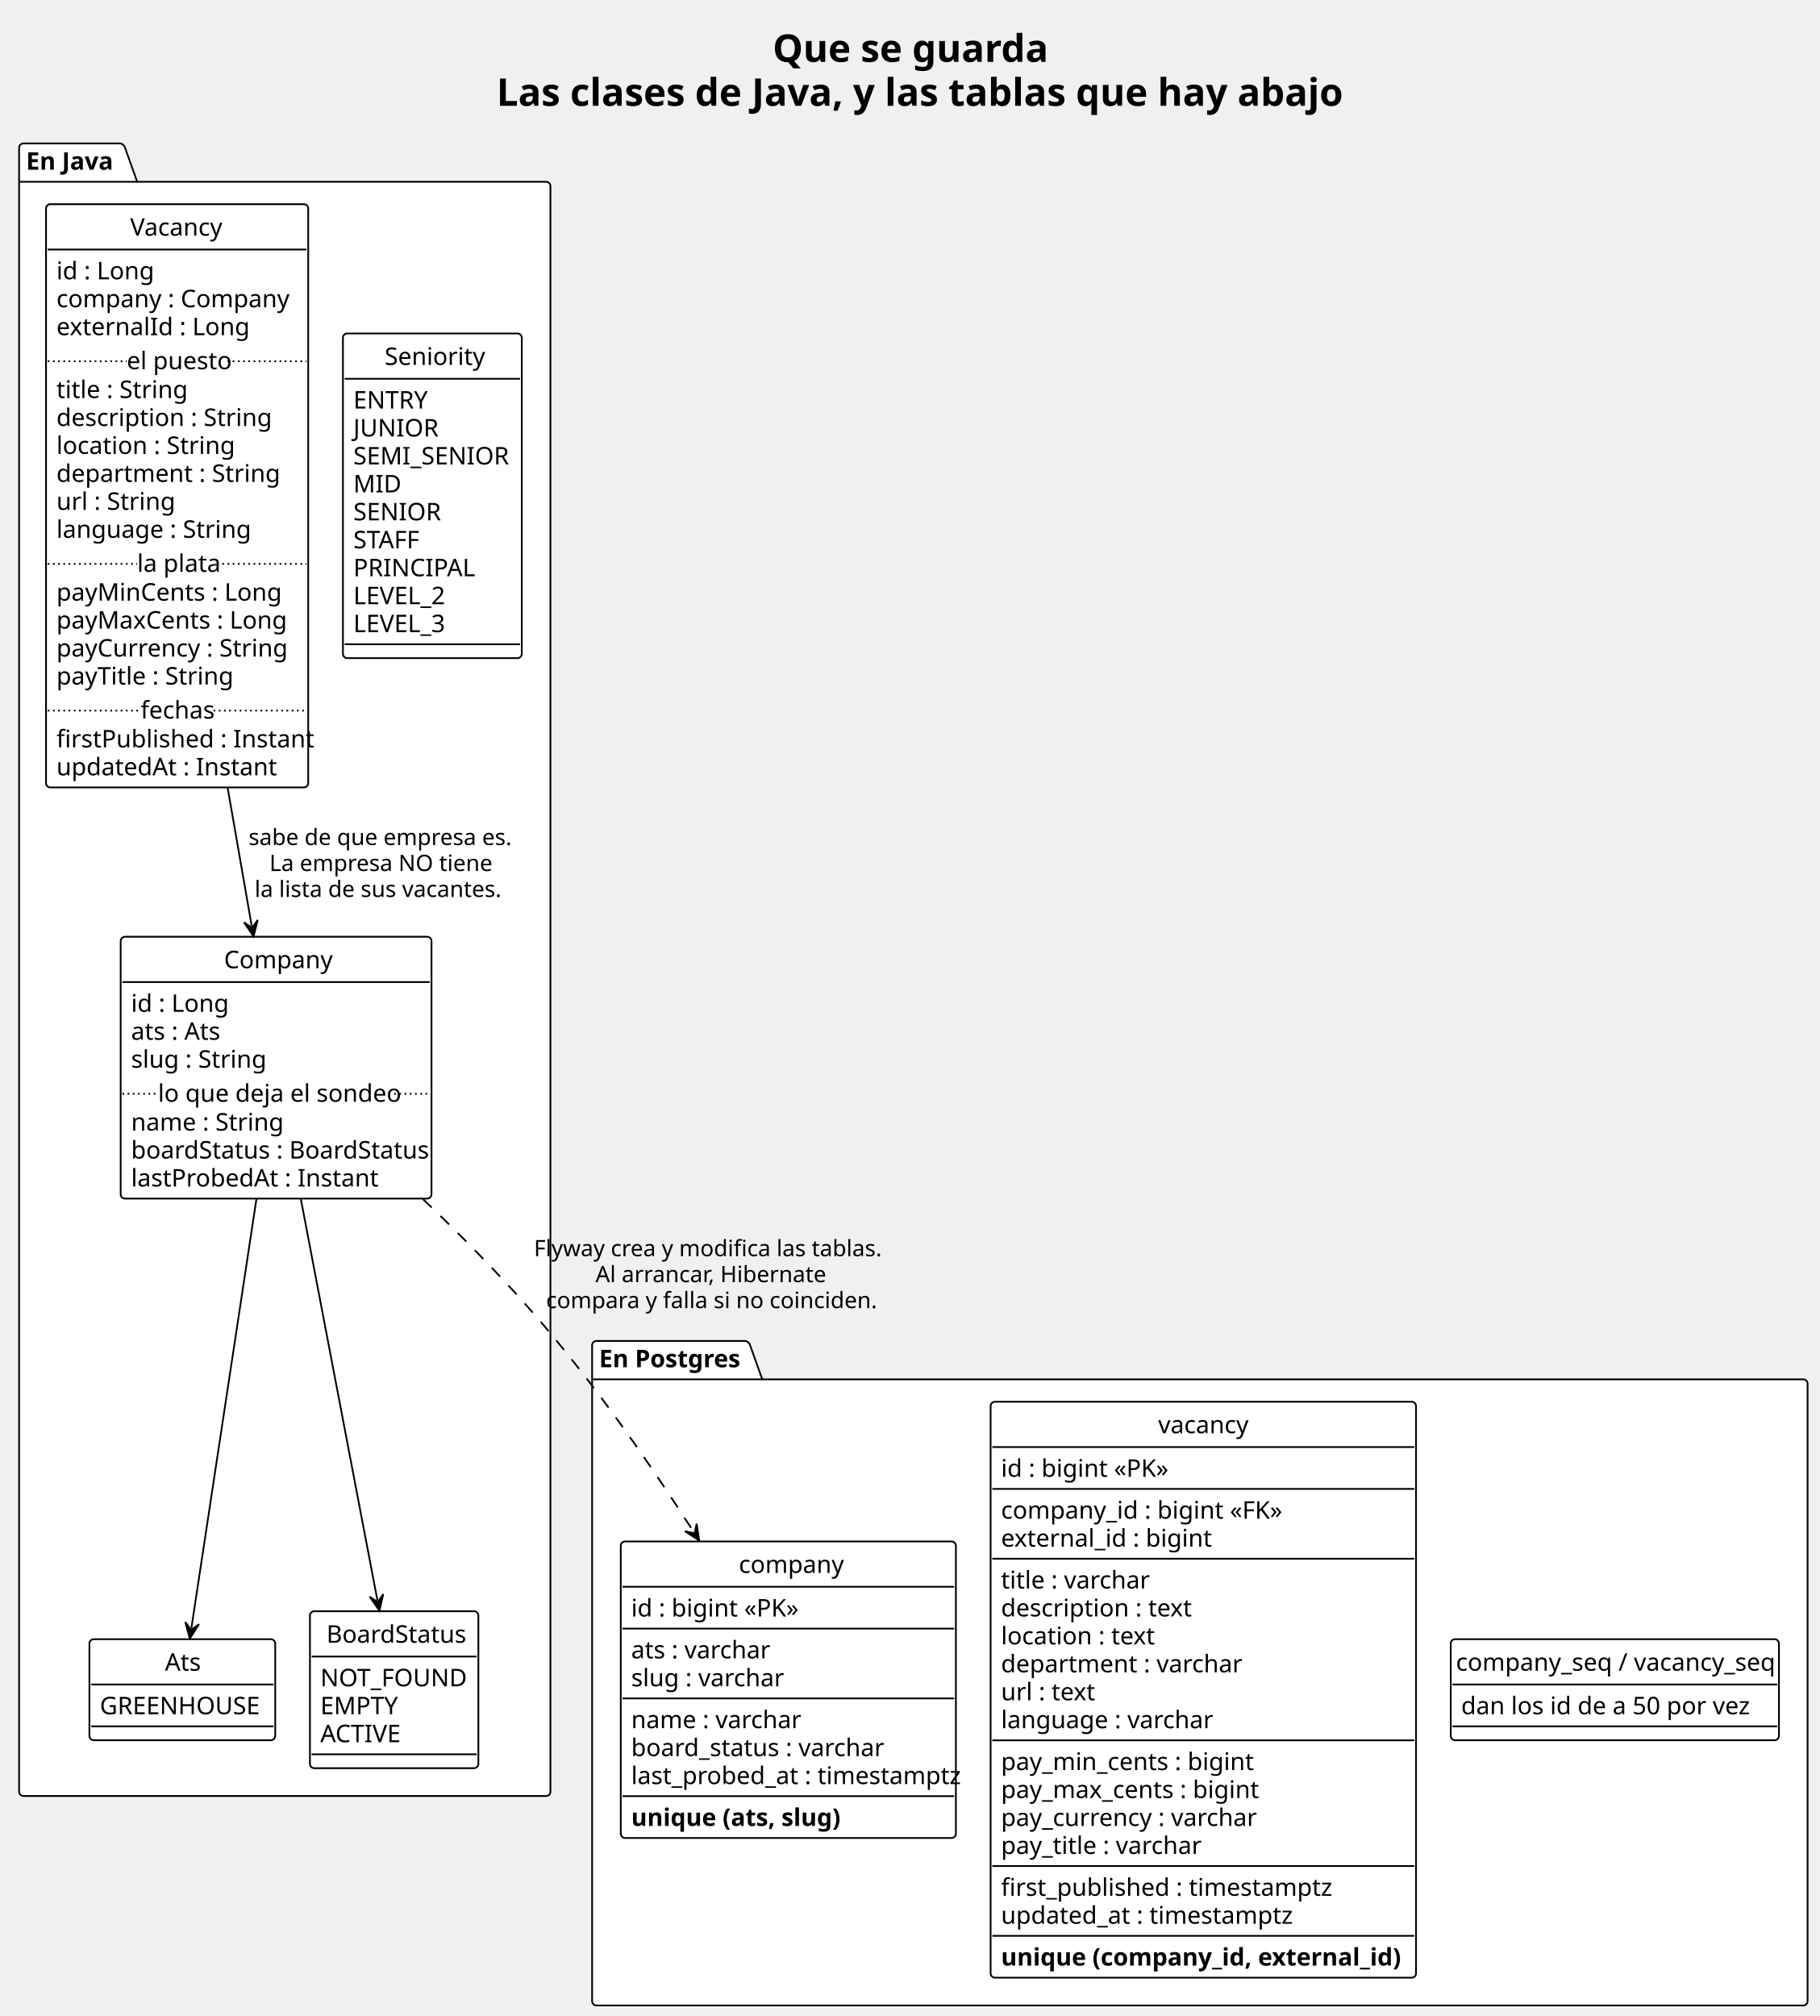
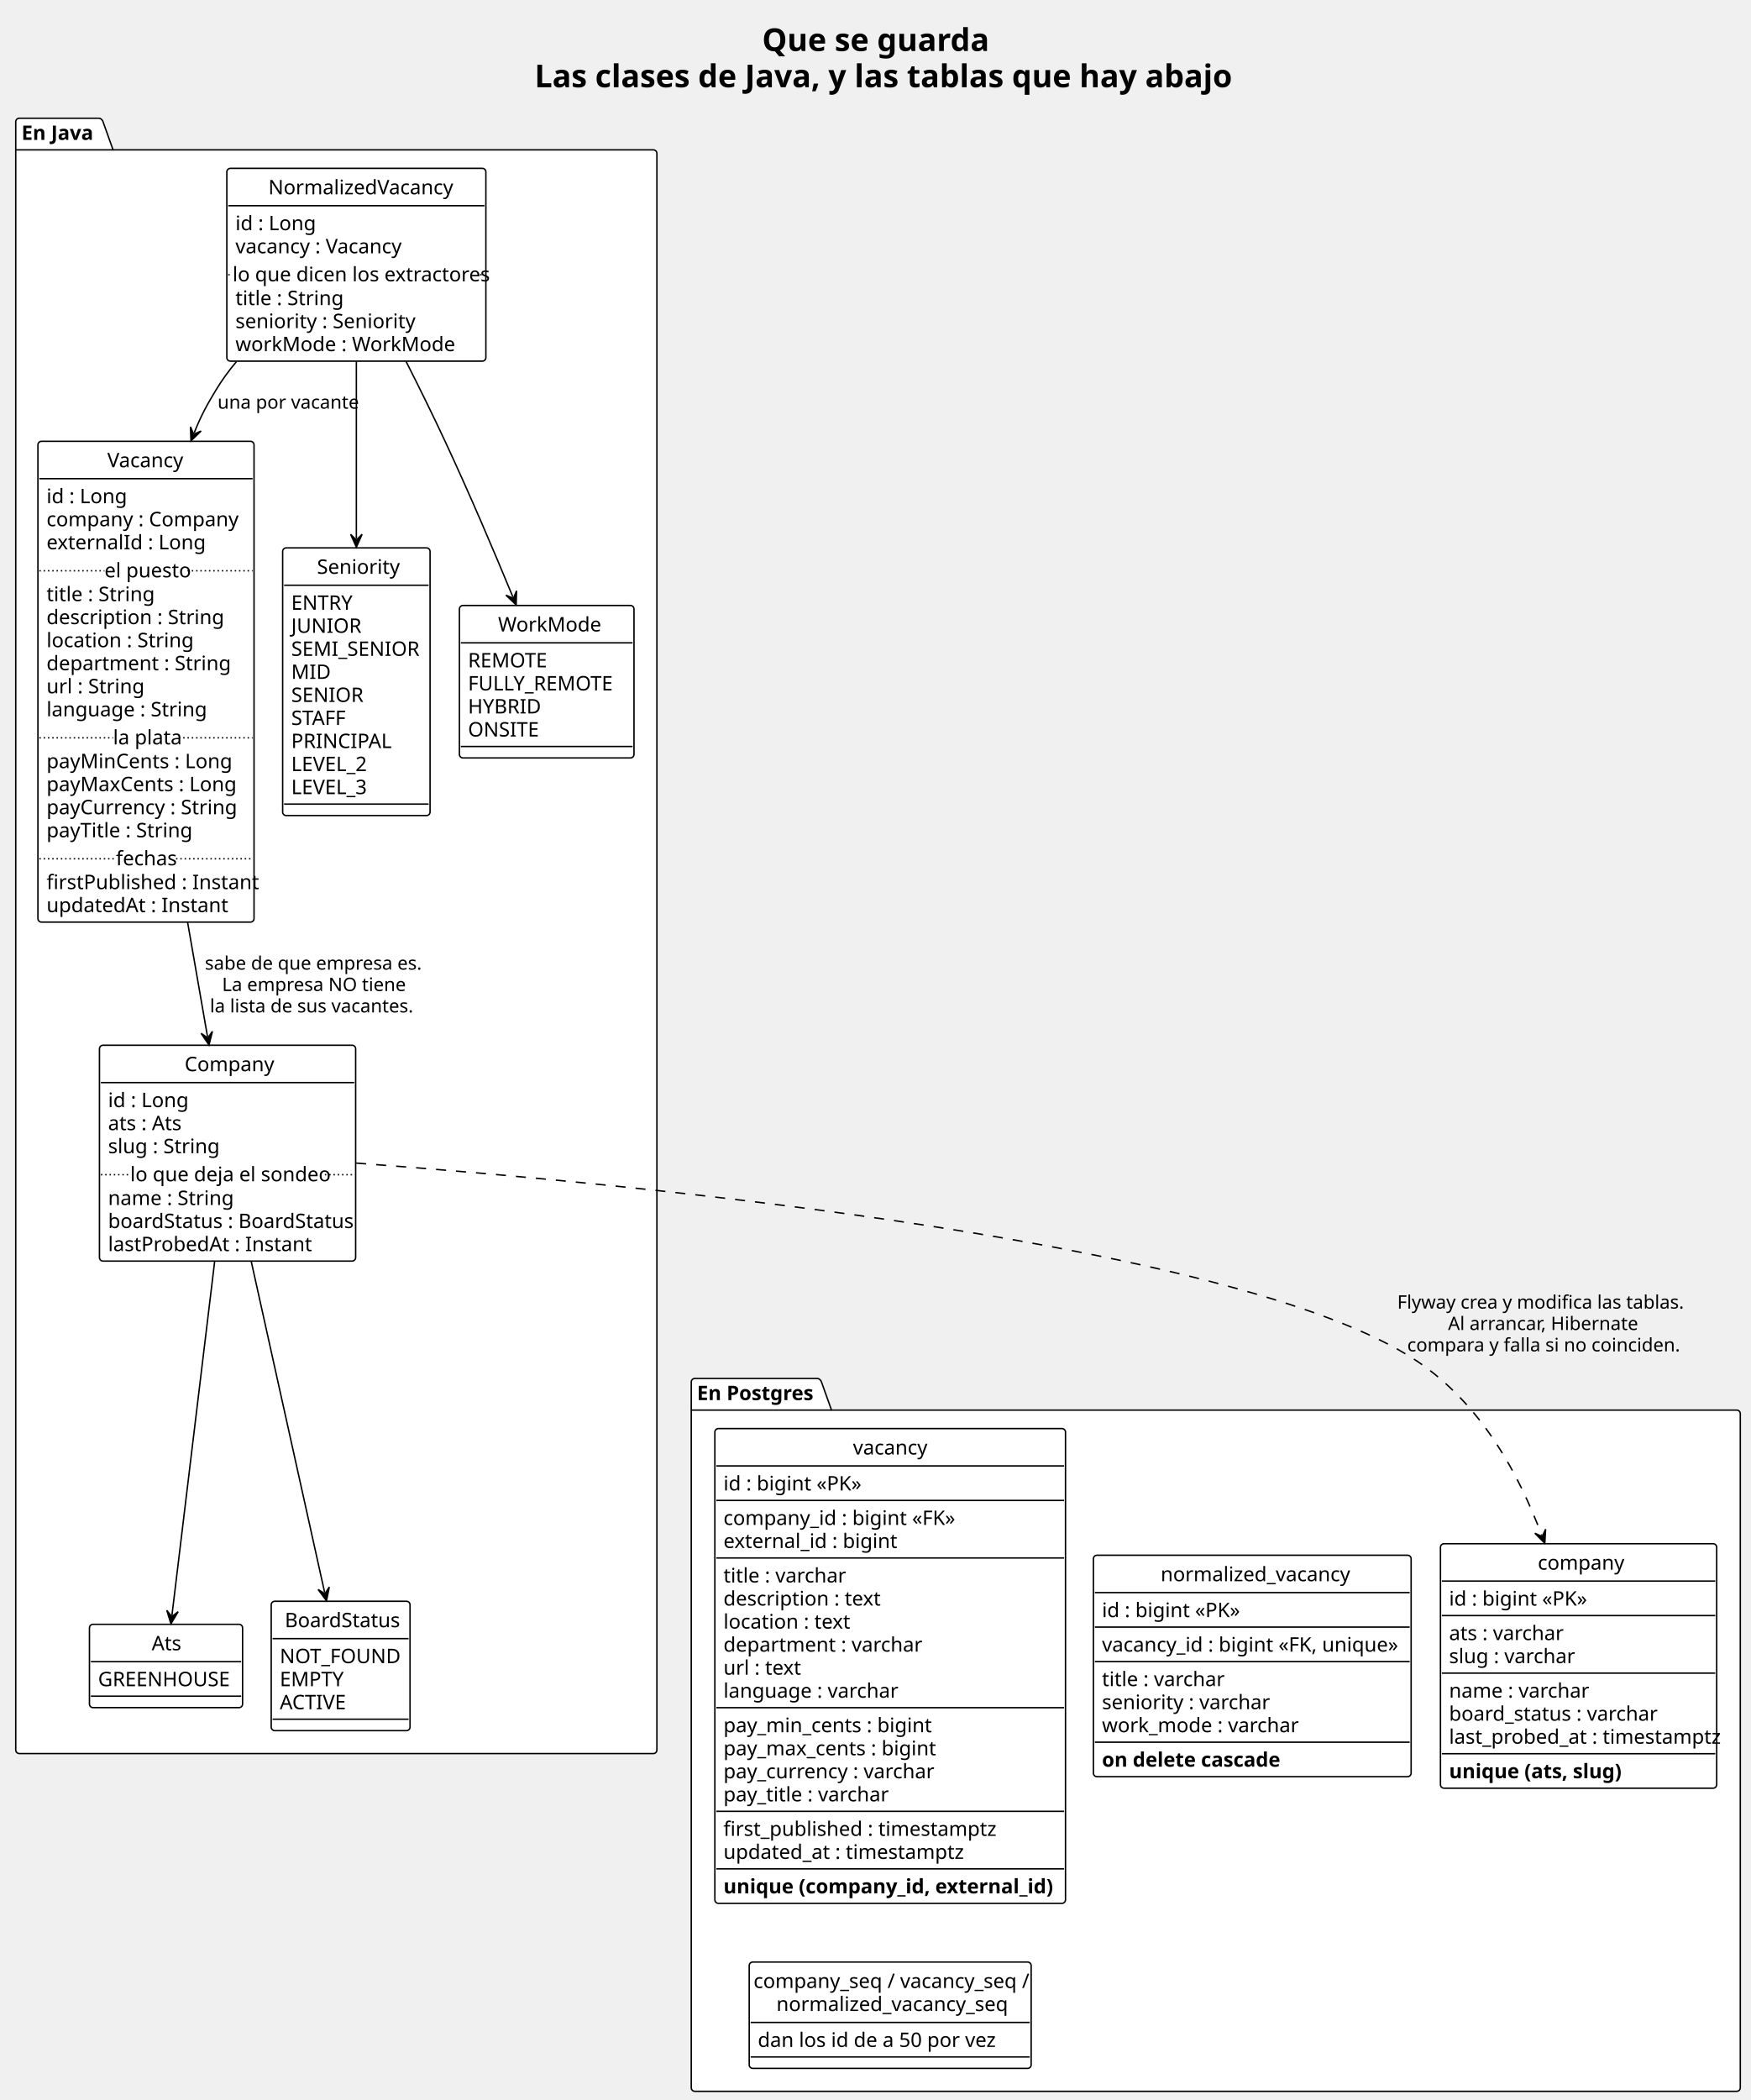
- <svg xmlns="http://www.w3.org/2000/svg" contentStyleType="text/css" height="1161px" preserveAspectRatio="none" style="width:1048px;height:1161px;background:#FFFFFF;" version="1.1" viewBox="0 0 1048 1161" width="1048px" zoomAndPan="magnify">
+ <svg xmlns="http://www.w3.org/2000/svg" contentStyleType="text/css" height="1467px" preserveAspectRatio="none" style="width:1223px;height:1467px;background:#FFFFFF;" version="1.1" viewBox="0 0 1223 1467" width="1223px" zoomAndPan="magnify">
  <defs />
  <g>
-     <text fill="#000000" font-family="Verdana" font-size="22" font-weight="bold" lengthAdjust="spacing" textLength="149" x="445" y="35.636">Que se guarda</text>
-     <text fill="#000000" font-family="Verdana" font-size="22" font-weight="bold" lengthAdjust="spacing" textLength="467" x="286" y="60.934">Las clases de Java, y las tablas que hay abajo</text>
+     <text fill="#000000" font-family="Verdana" font-size="22" font-weight="bold" lengthAdjust="spacing" textLength="149" x="532.5" y="35.636">Que se guarda</text>
+     <text fill="#000000" font-family="Verdana" font-size="22" font-weight="bold" lengthAdjust="spacing" textLength="467" x="373.5" y="60.934">Las clases de Java, y las tablas que hay abajo</text>
    <g id="cluster_En Java">
-       <path d="M13.5,82.596 L69.5,82.596 A3.75,3.75 0 0 1 72,85.096 L79,104.694 L314.5,104.694 A2.5,2.5 0 0 1 317,107.194 L317,1031.796 A2.5,2.5 0 0 1 314.5,1034.296 L13.5,1034.296 A2.5,2.5 0 0 1 11,1031.796 L11,85.096 A2.5,2.5 0 0 1 13.5,82.596 " fill="#FFFFFF" style="stroke:#000000;stroke-width:1.0;" />
+       <path d="M13.5,82.596 L69.5,82.596 A3.75,3.75 0 0 1 72,85.096 L79,104.694 L456.5,104.694 A2.5,2.5 0 0 1 459,107.194 L459,1222.486 A2.5,2.5 0 0 1 456.5,1224.986 L13.5,1224.986 A2.5,2.5 0 0 1 11,1222.486 L11,85.096 A2.5,2.5 0 0 1 13.5,82.596 " fill="#FFFFFF" style="stroke:#000000;stroke-width:1.0;" />
      <line style="stroke:#000000;stroke-width:1.0;" x1="11" x2="79" y1="104.694" y2="104.694" />
      <text fill="#000000" font-family="Verdana" font-size="14" font-weight="bold" lengthAdjust="spacing" textLength="55" x="15" y="97.728">En Java</text>
    </g>
    <g id="cluster_En Postgres">
-       <path d="M343.5,772.256 L429.5,772.256 A3.75,3.75 0 0 1 432,774.756 L439,794.354 L1038.5,794.354 A2.5,2.5 0 0 1 1041,796.854 L1041,1152.436 A2.5,2.5 0 0 1 1038.5,1154.936 L343.5,1154.936 A2.5,2.5 0 0 1 341,1152.436 L341,774.756 A2.5,2.5 0 0 1 343.5,772.256 " fill="#FFFFFF" style="stroke:#000000;stroke-width:1.0;" />
-       <line style="stroke:#000000;stroke-width:1.0;" x1="341" x2="439" y1="794.354" y2="794.354" />
-       <text fill="#000000" font-family="Verdana" font-size="14" font-weight="bold" lengthAdjust="spacing" textLength="85" x="345" y="787.388">En Postgres</text>
+       <path d="M485.5,962.956 L571.5,962.956 A3.75,3.75 0 0 1 574,965.456 L581,985.054 L1213.5,985.054 A2.5,2.5 0 0 1 1216,987.554 L1216,1458.426 A2.5,2.5 0 0 1 1213.5,1460.926 L485.5,1460.926 A2.5,2.5 0 0 1 483,1458.426 L483,965.456 A2.5,2.5 0 0 1 485.5,962.956 " fill="#FFFFFF" style="stroke:#000000;stroke-width:1.0;" />
+       <line style="stroke:#000000;stroke-width:1.0;" x1="483" x2="581" y1="985.054" y2="985.054" />
+       <text fill="#000000" font-family="Verdana" font-size="14" font-weight="bold" lengthAdjust="spacing" textLength="85" x="487" y="978.087">En Postgres</text>
    </g>
    <g id="elem_Company">
-       <rect codeLine="11" fill="#FFFFFF" height="150.789" id="Company" rx="2.5" ry="2.5" style="stroke:#000000;stroke-width:1.0;" width="179" x="69.5" y="539.466" />
-       <text fill="#000000" font-family="Verdana" font-size="14" lengthAdjust="spacing" textLength="60" x="129" y="557.597">Company</text>
-       <line style="stroke:#000000;stroke-width:1.0;" x1="70.5" x2="247.5" y1="565.564" y2="565.564" />
-       <text fill="#000000" font-family="Verdana" font-size="14" lengthAdjust="spacing" textLength="55" x="75.5" y="582.696">id : Long</text>
-       <text fill="#000000" font-family="Verdana" font-size="14" lengthAdjust="spacing" textLength="51" x="75.5" y="598.795">ats : Ats</text>
-       <text fill="#000000" font-family="Verdana" font-size="14" lengthAdjust="spacing" textLength="75" x="75.5" y="614.893">slug : String</text>
-       <text fill="#000000" font-family="Verdana" font-size="14" lengthAdjust="spacing" textLength="84" x="75.5" y="651.091">name : String</text>
-       <text fill="#000000" font-family="Verdana" font-size="14" lengthAdjust="spacing" textLength="167" x="75.5" y="667.189">boardStatus : BoardStatus</text>
-       <text fill="#000000" font-family="Verdana" font-size="14" lengthAdjust="spacing" textLength="135" x="75.5" y="683.288">lastProbedAt : Instant</text>
-       <line style="stroke:#000000;stroke-width:1.0;stroke-dasharray:1.0,2.0;" x1="70.5" x2="91" y1="629.91" y2="629.91" />
-       <text fill="#000000" font-family="Verdana" font-size="14" lengthAdjust="spacing" textLength="136" x="91" y="634.492">lo que deja el sondeo</text>
-       <line style="stroke:#000000;stroke-width:1.0;stroke-dasharray:1.0,2.0;" x1="227" x2="247.5" y1="629.91" y2="629.91" />
+       <rect codeLine="11" fill="#FFFFFF" height="150.789" id="Company" rx="2.5" ry="2.5" style="stroke:#000000;stroke-width:1.0;" width="179" x="69.5" y="730.166" />
+       <text fill="#000000" font-family="Verdana" font-size="14" lengthAdjust="spacing" textLength="60" x="129" y="748.298">Company</text>
+       <line style="stroke:#000000;stroke-width:1.0;" x1="70.5" x2="247.5" y1="756.264" y2="756.264" />
+       <text fill="#000000" font-family="Verdana" font-size="14" lengthAdjust="spacing" textLength="55" x="75.5" y="773.396">id : Long</text>
+       <text fill="#000000" font-family="Verdana" font-size="14" lengthAdjust="spacing" textLength="51" x="75.5" y="789.495">ats : Ats</text>
+       <text fill="#000000" font-family="Verdana" font-size="14" lengthAdjust="spacing" textLength="75" x="75.5" y="805.593">slug : String</text>
+       <text fill="#000000" font-family="Verdana" font-size="14" lengthAdjust="spacing" textLength="84" x="75.5" y="841.791">name : String</text>
+       <text fill="#000000" font-family="Verdana" font-size="14" lengthAdjust="spacing" textLength="167" x="75.5" y="857.889">boardStatus : BoardStatus</text>
+       <text fill="#000000" font-family="Verdana" font-size="14" lengthAdjust="spacing" textLength="135" x="75.5" y="873.988">lastProbedAt : Instant</text>
+       <line style="stroke:#000000;stroke-width:1.0;stroke-dasharray:1.0,2.0;" x1="70.5" x2="91" y1="820.61" y2="820.61" />
+       <text fill="#000000" font-family="Verdana" font-size="14" lengthAdjust="spacing" textLength="136" x="91" y="825.192">lo que deja el sondeo</text>
+       <line style="stroke:#000000;stroke-width:1.0;stroke-dasharray:1.0,2.0;" x1="227" x2="247.5" y1="820.61" y2="820.61" />
    </g>
    <g id="elem_Vacancy">
-       <rect codeLine="21" fill="#FFFFFF" height="335.874" id="Vacancy" rx="2.5" ry="2.5" style="stroke:#000000;stroke-width:1.0;" width="151" x="26.5" y="117.596" />
-       <text fill="#000000" font-family="Verdana" font-size="14" lengthAdjust="spacing" textLength="54" x="75" y="135.727">Vacancy</text>
-       <line style="stroke:#000000;stroke-width:1.0;" x1="27.5" x2="176.5" y1="143.694" y2="143.694" />
-       <text fill="#000000" font-family="Verdana" font-size="14" lengthAdjust="spacing" textLength="55" x="32.5" y="160.826">id : Long</text>
-       <text fill="#000000" font-family="Verdana" font-size="14" lengthAdjust="spacing" textLength="129" x="32.5" y="176.925">company : Company</text>
-       <text fill="#000000" font-family="Verdana" font-size="14" lengthAdjust="spacing" textLength="105" x="32.5" y="193.023">externalId : Long</text>
-       <text fill="#000000" font-family="Verdana" font-size="14" lengthAdjust="spacing" textLength="71" x="32.5" y="229.221">title : String</text>
-       <text fill="#000000" font-family="Verdana" font-size="14" lengthAdjust="spacing" textLength="118" x="32.5" y="245.319">description : String</text>
-       <text fill="#000000" font-family="Verdana" font-size="14" lengthAdjust="spacing" textLength="98" x="32.5" y="261.418">location : String</text>
-       <text fill="#000000" font-family="Verdana" font-size="14" lengthAdjust="spacing" textLength="121" x="32.5" y="277.517">department : String</text>
-       <text fill="#000000" font-family="Verdana" font-size="14" lengthAdjust="spacing" textLength="65" x="32.5" y="293.615">url : String</text>
-       <text fill="#000000" font-family="Verdana" font-size="14" lengthAdjust="spacing" textLength="108" x="32.5" y="309.714">language : String</text>
-       <line style="stroke:#000000;stroke-width:1.0;stroke-dasharray:1.0,2.0;" x1="27.5" x2="73" y1="208.04" y2="208.04" />
-       <text fill="#000000" font-family="Verdana" font-size="14" lengthAdjust="spacing" textLength="58" x="73" y="212.622">el puesto</text>
-       <line style="stroke:#000000;stroke-width:1.0;stroke-dasharray:1.0,2.0;" x1="131" x2="176.5" y1="208.04" y2="208.04" />
-       <text fill="#000000" font-family="Verdana" font-size="14" lengthAdjust="spacing" textLength="126" x="32.5" y="345.911">payMinCents : Long</text>
-       <text fill="#000000" font-family="Verdana" font-size="14" lengthAdjust="spacing" textLength="129" x="32.5" y="362.01">payMaxCents : Long</text>
-       <text fill="#000000" font-family="Verdana" font-size="14" lengthAdjust="spacing" textLength="130" x="32.5" y="378.108">payCurrency : String</text>
-       <text fill="#000000" font-family="Verdana" font-size="14" lengthAdjust="spacing" textLength="99" x="32.5" y="394.207">payTitle : String</text>
-       <line style="stroke:#000000;stroke-width:1.0;stroke-dasharray:1.0,2.0;" x1="27.5" x2="79" y1="324.73" y2="324.73" />
-       <text fill="#000000" font-family="Verdana" font-size="14" lengthAdjust="spacing" textLength="46" x="79" y="329.312">la plata</text>
-       <line style="stroke:#000000;stroke-width:1.0;stroke-dasharray:1.0,2.0;" x1="125" x2="176.5" y1="324.73" y2="324.73" />
-       <text fill="#000000" font-family="Verdana" font-size="14" lengthAdjust="spacing" textLength="139" x="32.5" y="430.404">firstPublished : Instant</text>
-       <text fill="#000000" font-family="Verdana" font-size="14" lengthAdjust="spacing" textLength="119" x="32.5" y="446.503">updatedAt : Instant</text>
-       <line style="stroke:#000000;stroke-width:1.0;stroke-dasharray:1.0,2.0;" x1="27.5" x2="81" y1="409.223" y2="409.223" />
-       <text fill="#000000" font-family="Verdana" font-size="14" lengthAdjust="spacing" textLength="42" x="81" y="413.806">fechas</text>
-       <line style="stroke:#000000;stroke-width:1.0;stroke-dasharray:1.0,2.0;" x1="123" x2="176.5" y1="409.223" y2="409.223" />
+       <rect codeLine="21" fill="#FFFFFF" height="335.874" id="Vacancy" rx="2.5" ry="2.5" style="stroke:#000000;stroke-width:1.0;" width="151" x="26.5" y="308.286" />
+       <text fill="#000000" font-family="Verdana" font-size="14" lengthAdjust="spacing" textLength="54" x="75" y="326.418">Vacancy</text>
+       <line style="stroke:#000000;stroke-width:1.0;" x1="27.5" x2="176.5" y1="334.384" y2="334.384" />
+       <text fill="#000000" font-family="Verdana" font-size="14" lengthAdjust="spacing" textLength="55" x="32.5" y="351.516">id : Long</text>
+       <text fill="#000000" font-family="Verdana" font-size="14" lengthAdjust="spacing" textLength="129" x="32.5" y="367.615">company : Company</text>
+       <text fill="#000000" font-family="Verdana" font-size="14" lengthAdjust="spacing" textLength="105" x="32.5" y="383.713">externalId : Long</text>
+       <text fill="#000000" font-family="Verdana" font-size="14" lengthAdjust="spacing" textLength="71" x="32.5" y="419.911">title : String</text>
+       <text fill="#000000" font-family="Verdana" font-size="14" lengthAdjust="spacing" textLength="118" x="32.5" y="436.009">description : String</text>
+       <text fill="#000000" font-family="Verdana" font-size="14" lengthAdjust="spacing" textLength="98" x="32.5" y="452.108">location : String</text>
+       <text fill="#000000" font-family="Verdana" font-size="14" lengthAdjust="spacing" textLength="121" x="32.5" y="468.207">department : String</text>
+       <text fill="#000000" font-family="Verdana" font-size="14" lengthAdjust="spacing" textLength="65" x="32.5" y="484.305">url : String</text>
+       <text fill="#000000" font-family="Verdana" font-size="14" lengthAdjust="spacing" textLength="108" x="32.5" y="500.404">language : String</text>
+       <line style="stroke:#000000;stroke-width:1.0;stroke-dasharray:1.0,2.0;" x1="27.5" x2="73" y1="398.73" y2="398.73" />
+       <text fill="#000000" font-family="Verdana" font-size="14" lengthAdjust="spacing" textLength="58" x="73" y="403.312">el puesto</text>
+       <line style="stroke:#000000;stroke-width:1.0;stroke-dasharray:1.0,2.0;" x1="131" x2="176.5" y1="398.73" y2="398.73" />
+       <text fill="#000000" font-family="Verdana" font-size="14" lengthAdjust="spacing" textLength="126" x="32.5" y="536.601">payMinCents : Long</text>
+       <text fill="#000000" font-family="Verdana" font-size="14" lengthAdjust="spacing" textLength="129" x="32.5" y="552.7">payMaxCents : Long</text>
+       <text fill="#000000" font-family="Verdana" font-size="14" lengthAdjust="spacing" textLength="130" x="32.5" y="568.798">payCurrency : String</text>
+       <text fill="#000000" font-family="Verdana" font-size="14" lengthAdjust="spacing" textLength="99" x="32.5" y="584.897">payTitle : String</text>
+       <line style="stroke:#000000;stroke-width:1.0;stroke-dasharray:1.0,2.0;" x1="27.5" x2="79" y1="515.42" y2="515.42" />
+       <text fill="#000000" font-family="Verdana" font-size="14" lengthAdjust="spacing" textLength="46" x="79" y="520.003">la plata</text>
+       <line style="stroke:#000000;stroke-width:1.0;stroke-dasharray:1.0,2.0;" x1="125" x2="176.5" y1="515.42" y2="515.42" />
+       <text fill="#000000" font-family="Verdana" font-size="14" lengthAdjust="spacing" textLength="139" x="32.5" y="621.094">firstPublished : Instant</text>
+       <text fill="#000000" font-family="Verdana" font-size="14" lengthAdjust="spacing" textLength="119" x="32.5" y="637.193">updatedAt : Instant</text>
+       <line style="stroke:#000000;stroke-width:1.0;stroke-dasharray:1.0,2.0;" x1="27.5" x2="81" y1="599.913" y2="599.913" />
+       <text fill="#000000" font-family="Verdana" font-size="14" lengthAdjust="spacing" textLength="42" x="81" y="604.496">fechas</text>
+       <line style="stroke:#000000;stroke-width:1.0;stroke-dasharray:1.0,2.0;" x1="123" x2="176.5" y1="599.913" y2="599.913" />
+     </g>
+     <g id="elem_NormalizedVacancy">
+       <rect codeLine="42" fill="#FFFFFF" height="134.69" id="NormalizedVacancy" rx="2.5" ry="2.5" style="stroke:#000000;stroke-width:1.0;" width="181" x="158.5" y="117.596" />
+       <text fill="#000000" font-family="Verdana" font-size="14" lengthAdjust="spacing" textLength="123" x="187.5" y="135.727">NormalizedVacancy</text>
+       <line style="stroke:#000000;stroke-width:1.0;" x1="159.5" x2="338.5" y1="143.694" y2="143.694" />
+       <text fill="#000000" font-family="Verdana" font-size="14" lengthAdjust="spacing" textLength="55" x="164.5" y="160.826">id : Long</text>
+       <text fill="#000000" font-family="Verdana" font-size="14" lengthAdjust="spacing" textLength="118" x="164.5" y="176.925">vacancy : Vacancy</text>
+       <text fill="#000000" font-family="Verdana" font-size="14" lengthAdjust="spacing" textLength="71" x="164.5" y="213.122">title : String</text>
+       <text fill="#000000" font-family="Verdana" font-size="14" lengthAdjust="spacing" textLength="120" x="164.5" y="229.221">seniority : Seniority</text>
+       <text fill="#000000" font-family="Verdana" font-size="14" lengthAdjust="spacing" textLength="144" x="164.5" y="245.319">workMode : WorkMode</text>
+       <line style="stroke:#000000;stroke-width:1.0;stroke-dasharray:1.0,2.0;" x1="159.5" x2="162.5" y1="191.941" y2="191.941" />
+       <text fill="#000000" font-family="Verdana" font-size="14" lengthAdjust="spacing" textLength="173" x="162.5" y="196.523">lo que dicen los extractores</text>
+       <line style="stroke:#000000;stroke-width:1.0;stroke-dasharray:1.0,2.0;" x1="335.5" x2="338.5" y1="191.941" y2="191.941" />
    </g>
    <g id="elem_Ats">
-       <rect codeLine="42" fill="#FFFFFF" height="58.197" id="Ats" rx="2.5" ry="2.5" style="stroke:#000000;stroke-width:1.0;" width="107" x="51.5" y="943.996" />
-       <text fill="#000000" font-family="Verdana" font-size="14" lengthAdjust="spacing" textLength="20" x="95" y="962.128">Ats</text>
-       <line style="stroke:#000000;stroke-width:1.0;" x1="52.5" x2="157.5" y1="970.094" y2="970.094" />
-       <text fill="#000000" font-family="Verdana" font-size="14" lengthAdjust="spacing" textLength="95" x="57.5" y="987.226">GREENHOUSE</text>
-       <line style="stroke:#000000;stroke-width:1.0;" x1="52.5" x2="157.5" y1="994.193" y2="994.193" />
+       <rect codeLine="51" fill="#FFFFFF" height="58.197" id="Ats" rx="2.5" ry="2.5" style="stroke:#000000;stroke-width:1.0;" width="107" x="62.5" y="1134.696" />
+       <text fill="#000000" font-family="Verdana" font-size="14" lengthAdjust="spacing" textLength="20" x="106" y="1152.828">Ats</text>
+       <line style="stroke:#000000;stroke-width:1.0;" x1="63.5" x2="168.5" y1="1160.794" y2="1160.794" />
+       <text fill="#000000" font-family="Verdana" font-size="14" lengthAdjust="spacing" textLength="95" x="68.5" y="1177.926">GREENHOUSE</text>
+       <line style="stroke:#000000;stroke-width:1.0;" x1="63.5" x2="168.5" y1="1184.893" y2="1184.893" />
    </g>
    <g id="elem_BoardStatus">
-       <rect codeLine="46" fill="#FFFFFF" height="90.394" id="BoardStatus" rx="2.5" ry="2.5" style="stroke:#000000;stroke-width:1.0;" width="97" x="178.5" y="927.896" />
-       <text fill="#000000" font-family="Verdana" font-size="14" lengthAdjust="spacing" textLength="78" x="188" y="946.028">BoardStatus</text>
-       <line style="stroke:#000000;stroke-width:1.0;" x1="179.5" x2="274.5" y1="953.994" y2="953.994" />
-       <text fill="#000000" font-family="Verdana" font-size="14" lengthAdjust="spacing" textLength="85" x="184.5" y="971.126">NOT_FOUND</text>
-       <text fill="#000000" font-family="Verdana" font-size="14" lengthAdjust="spacing" textLength="47" x="184.5" y="987.225">EMPTY</text>
-       <text fill="#000000" font-family="Verdana" font-size="14" lengthAdjust="spacing" textLength="49" x="184.5" y="1003.323">ACTIVE</text>
-       <line style="stroke:#000000;stroke-width:1.0;" x1="179.5" x2="274.5" y1="1010.29" y2="1010.29" />
+       <rect codeLine="55" fill="#FFFFFF" height="90.394" id="BoardStatus" rx="2.5" ry="2.5" style="stroke:#000000;stroke-width:1.0;" width="97" x="189.5" y="1118.596" />
+       <text fill="#000000" font-family="Verdana" font-size="14" lengthAdjust="spacing" textLength="78" x="199" y="1136.727">BoardStatus</text>
+       <line style="stroke:#000000;stroke-width:1.0;" x1="190.5" x2="285.5" y1="1144.694" y2="1144.694" />
+       <text fill="#000000" font-family="Verdana" font-size="14" lengthAdjust="spacing" textLength="85" x="195.5" y="1161.826">NOT_FOUND</text>
+       <text fill="#000000" font-family="Verdana" font-size="14" lengthAdjust="spacing" textLength="47" x="195.5" y="1177.925">EMPTY</text>
+       <text fill="#000000" font-family="Verdana" font-size="14" lengthAdjust="spacing" textLength="49" x="195.5" y="1194.023">ACTIVE</text>
+       <line style="stroke:#000000;stroke-width:1.0;" x1="190.5" x2="285.5" y1="1200.99" y2="1200.99" />
    </g>
    <g id="elem_Seniority">
-       <rect codeLine="52" fill="#FFFFFF" height="186.986" id="Seniority" rx="2.5" ry="2.5" style="stroke:#000000;stroke-width:1.0;" width="103" x="197.5" y="192.036" />
-       <text fill="#000000" font-family="Verdana" font-size="14" lengthAdjust="spacing" textLength="55" x="221.5" y="210.167">Seniority</text>
-       <line style="stroke:#000000;stroke-width:1.0;" x1="198.5" x2="299.5" y1="218.134" y2="218.134" />
-       <text fill="#000000" font-family="Verdana" font-size="14" lengthAdjust="spacing" textLength="46" x="203.5" y="235.266">ENTRY</text>
-       <text fill="#000000" font-family="Verdana" font-size="14" lengthAdjust="spacing" textLength="48" x="203.5" y="251.365">JUNIOR</text>
-       <text fill="#000000" font-family="Verdana" font-size="14" lengthAdjust="spacing" textLength="91" x="203.5" y="267.463">SEMI_SENIOR</text>
-       <text fill="#000000" font-family="Verdana" font-size="14" lengthAdjust="spacing" textLength="24" x="203.5" y="283.562">MID</text>
-       <text fill="#000000" font-family="Verdana" font-size="14" lengthAdjust="spacing" textLength="51" x="203.5" y="299.661">SENIOR</text>
-       <text fill="#000000" font-family="Verdana" font-size="14" lengthAdjust="spacing" textLength="45" x="203.5" y="315.759">STAFF</text>
-       <text fill="#000000" font-family="Verdana" font-size="14" lengthAdjust="spacing" textLength="70" x="203.5" y="331.858">PRINCIPAL</text>
-       <text fill="#000000" font-family="Verdana" font-size="14" lengthAdjust="spacing" textLength="59" x="203.5" y="347.957">LEVEL_2</text>
-       <text fill="#000000" font-family="Verdana" font-size="14" lengthAdjust="spacing" textLength="59" x="203.5" y="364.055">LEVEL_3</text>
-       <line style="stroke:#000000;stroke-width:1.0;" x1="198.5" x2="299.5" y1="371.022" y2="371.022" />
+       <rect codeLine="61" fill="#FFFFFF" height="186.986" id="Seniority" rx="2.5" ry="2.5" style="stroke:#000000;stroke-width:1.0;" width="103" x="197.5" y="382.736" />
+       <text fill="#000000" font-family="Verdana" font-size="14" lengthAdjust="spacing" textLength="55" x="221.5" y="400.868">Seniority</text>
+       <line style="stroke:#000000;stroke-width:1.0;" x1="198.5" x2="299.5" y1="408.834" y2="408.834" />
+       <text fill="#000000" font-family="Verdana" font-size="14" lengthAdjust="spacing" textLength="46" x="203.5" y="425.966">ENTRY</text>
+       <text fill="#000000" font-family="Verdana" font-size="14" lengthAdjust="spacing" textLength="48" x="203.5" y="442.065">JUNIOR</text>
+       <text fill="#000000" font-family="Verdana" font-size="14" lengthAdjust="spacing" textLength="91" x="203.5" y="458.163">SEMI_SENIOR</text>
+       <text fill="#000000" font-family="Verdana" font-size="14" lengthAdjust="spacing" textLength="24" x="203.5" y="474.262">MID</text>
+       <text fill="#000000" font-family="Verdana" font-size="14" lengthAdjust="spacing" textLength="51" x="203.5" y="490.361">SENIOR</text>
+       <text fill="#000000" font-family="Verdana" font-size="14" lengthAdjust="spacing" textLength="45" x="203.5" y="506.459">STAFF</text>
+       <text fill="#000000" font-family="Verdana" font-size="14" lengthAdjust="spacing" textLength="70" x="203.5" y="522.558">PRINCIPAL</text>
+       <text fill="#000000" font-family="Verdana" font-size="14" lengthAdjust="spacing" textLength="59" x="203.5" y="538.657">LEVEL_2</text>
+       <text fill="#000000" font-family="Verdana" font-size="14" lengthAdjust="spacing" textLength="59" x="203.5" y="554.755">LEVEL_3</text>
+       <line style="stroke:#000000;stroke-width:1.0;" x1="198.5" x2="299.5" y1="561.722" y2="561.722" />
+     </g>
+     <g id="elem_WorkMode">
+       <rect codeLine="73" fill="#FFFFFF" height="106.493" id="WorkMode" rx="2.5" ry="2.5" style="stroke:#000000;stroke-width:1.0;" width="122" x="321" y="422.976" />
+       <text fill="#000000" font-family="Verdana" font-size="14" lengthAdjust="spacing" textLength="68" x="348" y="441.108">WorkMode</text>
+       <line style="stroke:#000000;stroke-width:1.0;" x1="322" x2="442" y1="449.074" y2="449.074" />
+       <text fill="#000000" font-family="Verdana" font-size="14" lengthAdjust="spacing" textLength="59" x="327" y="466.206">REMOTE</text>
+       <text fill="#000000" font-family="Verdana" font-size="14" lengthAdjust="spacing" textLength="110" x="327" y="482.305">FULLY_REMOTE</text>
+       <text fill="#000000" font-family="Verdana" font-size="14" lengthAdjust="spacing" textLength="50" x="327" y="498.403">HYBRID</text>
+       <text fill="#000000" font-family="Verdana" font-size="14" lengthAdjust="spacing" textLength="50" x="327" y="514.502">ONSITE</text>
+       <line style="stroke:#000000;stroke-width:1.0;" x1="322" x2="442" y1="521.469" y2="521.469" />
    </g>
    <g id="elem_tc">
-       <rect codeLine="71" fill="#FFFFFF" height="170.789" id="tc" rx="2.5" ry="2.5" style="stroke:#000000;stroke-width:1.0;" width="193" x="357.5" y="887.706" />
-       <text fill="#000000" font-family="Verdana" font-size="14" lengthAdjust="spacing" textLength="57" x="425.5" y="905.837">company</text>
-       <line style="stroke:#000000;stroke-width:1.0;" x1="358.5" x2="549.5" y1="913.804" y2="913.804" />
-       <text fill="#000000" font-family="Verdana" font-size="14" lengthAdjust="spacing" textLength="99" x="363.5" y="930.936">id : bigint  «PK»</text>
-       <line style="stroke:#000000;stroke-width:1.0;" x1="358.5" x2="549.5" y1="937.903" y2="937.903" />
-       <text fill="#000000" font-family="Verdana" font-size="14" lengthAdjust="spacing" textLength="79" x="363.5" y="955.035">ats : varchar</text>
-       <text fill="#000000" font-family="Verdana" font-size="14" lengthAdjust="spacing" textLength="86" x="363.5" y="971.133">slug : varchar</text>
-       <line style="stroke:#000000;stroke-width:1.0;" x1="358.5" x2="549.5" y1="978.1" y2="978.1" />
-       <text fill="#000000" font-family="Verdana" font-size="14" lengthAdjust="spacing" textLength="95" x="363.5" y="995.232">name : varchar</text>
-       <text fill="#000000" font-family="Verdana" font-size="14" lengthAdjust="spacing" textLength="143" x="363.5" y="1011.331">board_status : varchar</text>
-       <text fill="#000000" font-family="Verdana" font-size="14" lengthAdjust="spacing" textLength="181" x="363.5" y="1027.429">last_probed_at : timestamptz</text>
-       <line style="stroke:#000000;stroke-width:1.0;" x1="358.5" x2="549.5" y1="1034.396" y2="1034.396" />
-       <text fill="#000000" font-family="Verdana" font-size="14" font-weight="bold" lengthAdjust="spacing" textLength="122" x="363.5" y="1051.528">unique (ats, slug)</text>
+       <rect codeLine="90" fill="#FFFFFF" height="170.789" id="tc" rx="2.5" ry="2.5" style="stroke:#000000;stroke-width:1.0;" width="193" x="1006.5" y="1078.396" />
+       <text fill="#000000" font-family="Verdana" font-size="14" lengthAdjust="spacing" textLength="57" x="1074.5" y="1096.527">company</text>
+       <line style="stroke:#000000;stroke-width:1.0;" x1="1007.5" x2="1198.5" y1="1104.494" y2="1104.494" />
+       <text fill="#000000" font-family="Verdana" font-size="14" lengthAdjust="spacing" textLength="99" x="1012.5" y="1121.626">id : bigint  «PK»</text>
+       <line style="stroke:#000000;stroke-width:1.0;" x1="1007.5" x2="1198.5" y1="1128.593" y2="1128.593" />
+       <text fill="#000000" font-family="Verdana" font-size="14" lengthAdjust="spacing" textLength="79" x="1012.5" y="1145.725">ats : varchar</text>
+       <text fill="#000000" font-family="Verdana" font-size="14" lengthAdjust="spacing" textLength="86" x="1012.5" y="1161.823">slug : varchar</text>
+       <line style="stroke:#000000;stroke-width:1.0;" x1="1007.5" x2="1198.5" y1="1168.79" y2="1168.79" />
+       <text fill="#000000" font-family="Verdana" font-size="14" lengthAdjust="spacing" textLength="95" x="1012.5" y="1185.922">name : varchar</text>
+       <text fill="#000000" font-family="Verdana" font-size="14" lengthAdjust="spacing" textLength="143" x="1012.5" y="1202.021">board_status : varchar</text>
+       <text fill="#000000" font-family="Verdana" font-size="14" lengthAdjust="spacing" textLength="181" x="1012.5" y="1218.119">last_probed_at : timestamptz</text>
+       <line style="stroke:#000000;stroke-width:1.0;" x1="1007.5" x2="1198.5" y1="1225.086" y2="1225.086" />
+       <text fill="#000000" font-family="Verdana" font-size="14" font-weight="bold" lengthAdjust="spacing" textLength="122" x="1012.5" y="1242.218">unique (ats, slug)</text>
    </g>
    <g id="elem_tv">
-       <rect codeLine="84" fill="#FFFFFF" height="331.677" id="tv" rx="2.5" ry="2.5" style="stroke:#000000;stroke-width:1.0;" width="245" x="570.5" y="807.256" />
-       <text fill="#000000" font-family="Verdana" font-size="14" lengthAdjust="spacing" textLength="52" x="667" y="825.388">vacancy</text>
-       <line style="stroke:#000000;stroke-width:1.0;" x1="571.5" x2="814.5" y1="833.354" y2="833.354" />
-       <text fill="#000000" font-family="Verdana" font-size="14" lengthAdjust="spacing" textLength="99" x="576.5" y="850.486">id : bigint  «PK»</text>
-       <line style="stroke:#000000;stroke-width:1.0;" x1="571.5" x2="814.5" y1="857.453" y2="857.453" />
-       <text fill="#000000" font-family="Verdana" font-size="14" lengthAdjust="spacing" textLength="164" x="576.5" y="874.585">company_id : bigint  «FK»</text>
-       <text fill="#000000" font-family="Verdana" font-size="14" lengthAdjust="spacing" textLength="115" x="576.5" y="890.683">external_id : bigint</text>
-       <line style="stroke:#000000;stroke-width:1.0;" x1="571.5" x2="814.5" y1="897.65" y2="897.65" />
-       <text fill="#000000" font-family="Verdana" font-size="14" lengthAdjust="spacing" textLength="82" x="576.5" y="914.782">title : varchar</text>
-       <text fill="#000000" font-family="Verdana" font-size="14" lengthAdjust="spacing" textLength="103" x="576.5" y="930.881">description : text</text>
-       <text fill="#000000" font-family="Verdana" font-size="14" lengthAdjust="spacing" textLength="83" x="576.5" y="946.979">location : text</text>
-       <text fill="#000000" font-family="Verdana" font-size="14" lengthAdjust="spacing" textLength="132" x="576.5" y="963.078">department : varchar</text>
-       <text fill="#000000" font-family="Verdana" font-size="14" lengthAdjust="spacing" textLength="50" x="576.5" y="979.177">url : text</text>
-       <text fill="#000000" font-family="Verdana" font-size="14" lengthAdjust="spacing" textLength="119" x="576.5" y="995.275">language : varchar</text>
-       <line style="stroke:#000000;stroke-width:1.0;" x1="571.5" x2="814.5" y1="1002.242" y2="1002.242" />
-       <text fill="#000000" font-family="Verdana" font-size="14" lengthAdjust="spacing" textLength="141" x="576.5" y="1019.374">pay_min_cents : bigint</text>
-       <text fill="#000000" font-family="Verdana" font-size="14" lengthAdjust="spacing" textLength="144" x="576.5" y="1035.473">pay_max_cents : bigint</text>
-       <text fill="#000000" font-family="Verdana" font-size="14" lengthAdjust="spacing" textLength="146" x="576.5" y="1051.571">pay_currency : varchar</text>
-       <text fill="#000000" font-family="Verdana" font-size="14" lengthAdjust="spacing" textLength="113" x="576.5" y="1067.67">pay_title : varchar</text>
-       <line style="stroke:#000000;stroke-width:1.0;" x1="571.5" x2="814.5" y1="1074.637" y2="1074.637" />
-       <text fill="#000000" font-family="Verdana" font-size="14" lengthAdjust="spacing" textLength="178" x="576.5" y="1091.768">first_published : timestamptz</text>
-       <text fill="#000000" font-family="Verdana" font-size="14" lengthAdjust="spacing" textLength="158" x="576.5" y="1107.867">updated_at : timestamptz</text>
-       <line style="stroke:#000000;stroke-width:1.0;" x1="571.5" x2="814.5" y1="1114.834" y2="1114.834" />
-       <text fill="#000000" font-family="Verdana" font-size="14" font-weight="bold" lengthAdjust="spacing" textLength="233" x="576.5" y="1131.966">unique (company_id, external_id)</text>
+       <rect codeLine="103" fill="#FFFFFF" height="331.677" id="tv" rx="2.5" ry="2.5" style="stroke:#000000;stroke-width:1.0;" width="245" x="499.5" y="997.956" />
+       <text fill="#000000" font-family="Verdana" font-size="14" lengthAdjust="spacing" textLength="52" x="596" y="1016.087">vacancy</text>
+       <line style="stroke:#000000;stroke-width:1.0;" x1="500.5" x2="743.5" y1="1024.054" y2="1024.054" />
+       <text fill="#000000" font-family="Verdana" font-size="14" lengthAdjust="spacing" textLength="99" x="505.5" y="1041.186">id : bigint  «PK»</text>
+       <line style="stroke:#000000;stroke-width:1.0;" x1="500.5" x2="743.5" y1="1048.153" y2="1048.153" />
+       <text fill="#000000" font-family="Verdana" font-size="14" lengthAdjust="spacing" textLength="164" x="505.5" y="1065.285">company_id : bigint  «FK»</text>
+       <text fill="#000000" font-family="Verdana" font-size="14" lengthAdjust="spacing" textLength="115" x="505.5" y="1081.383">external_id : bigint</text>
+       <line style="stroke:#000000;stroke-width:1.0;" x1="500.5" x2="743.5" y1="1088.35" y2="1088.35" />
+       <text fill="#000000" font-family="Verdana" font-size="14" lengthAdjust="spacing" textLength="82" x="505.5" y="1105.482">title : varchar</text>
+       <text fill="#000000" font-family="Verdana" font-size="14" lengthAdjust="spacing" textLength="103" x="505.5" y="1121.581">description : text</text>
+       <text fill="#000000" font-family="Verdana" font-size="14" lengthAdjust="spacing" textLength="83" x="505.5" y="1137.679">location : text</text>
+       <text fill="#000000" font-family="Verdana" font-size="14" lengthAdjust="spacing" textLength="132" x="505.5" y="1153.778">department : varchar</text>
+       <text fill="#000000" font-family="Verdana" font-size="14" lengthAdjust="spacing" textLength="50" x="505.5" y="1169.877">url : text</text>
+       <text fill="#000000" font-family="Verdana" font-size="14" lengthAdjust="spacing" textLength="119" x="505.5" y="1185.975">language : varchar</text>
+       <line style="stroke:#000000;stroke-width:1.0;" x1="500.5" x2="743.5" y1="1192.942" y2="1192.942" />
+       <text fill="#000000" font-family="Verdana" font-size="14" lengthAdjust="spacing" textLength="141" x="505.5" y="1210.074">pay_min_cents : bigint</text>
+       <text fill="#000000" font-family="Verdana" font-size="14" lengthAdjust="spacing" textLength="144" x="505.5" y="1226.172">pay_max_cents : bigint</text>
+       <text fill="#000000" font-family="Verdana" font-size="14" lengthAdjust="spacing" textLength="146" x="505.5" y="1242.271">pay_currency : varchar</text>
+       <text fill="#000000" font-family="Verdana" font-size="14" lengthAdjust="spacing" textLength="113" x="505.5" y="1258.37">pay_title : varchar</text>
+       <line style="stroke:#000000;stroke-width:1.0;" x1="500.5" x2="743.5" y1="1265.337" y2="1265.337" />
+       <text fill="#000000" font-family="Verdana" font-size="14" lengthAdjust="spacing" textLength="178" x="505.5" y="1282.468">first_published : timestamptz</text>
+       <text fill="#000000" font-family="Verdana" font-size="14" lengthAdjust="spacing" textLength="158" x="505.5" y="1298.567">updated_at : timestamptz</text>
+       <line style="stroke:#000000;stroke-width:1.0;" x1="500.5" x2="743.5" y1="1305.534" y2="1305.534" />
+       <text fill="#000000" font-family="Verdana" font-size="14" font-weight="bold" lengthAdjust="spacing" textLength="233" x="505.5" y="1322.666">unique (company_id, external_id)</text>
+     </g>
+     <g id="elem_tn">
+       <rect codeLine="127" fill="#FFFFFF" height="154.69" id="tn" rx="2.5" ry="2.5" style="stroke:#000000;stroke-width:1.0;" width="222" x="764" y="1086.446" />
+       <text fill="#000000" font-family="Verdana" font-size="14" lengthAdjust="spacing" textLength="128" x="811" y="1104.578">normalized_vacancy</text>
+       <line style="stroke:#000000;stroke-width:1.0;" x1="765" x2="985" y1="1112.544" y2="1112.544" />
+       <text fill="#000000" font-family="Verdana" font-size="14" lengthAdjust="spacing" textLength="99" x="770" y="1129.676">id : bigint  «PK»</text>
+       <line style="stroke:#000000;stroke-width:1.0;" x1="765" x2="985" y1="1136.643" y2="1136.643" />
+       <text fill="#000000" font-family="Verdana" font-size="14" lengthAdjust="spacing" textLength="210" x="770" y="1153.775">vacancy_id : bigint  «FK, unique»</text>
+       <line style="stroke:#000000;stroke-width:1.0;" x1="765" x2="985" y1="1160.742" y2="1160.742" />
+       <text fill="#000000" font-family="Verdana" font-size="14" lengthAdjust="spacing" textLength="82" x="770" y="1177.873">title : varchar</text>
+       <text fill="#000000" font-family="Verdana" font-size="14" lengthAdjust="spacing" textLength="113" x="770" y="1193.972">seniority : varchar</text>
+       <text fill="#000000" font-family="Verdana" font-size="14" lengthAdjust="spacing" textLength="132" x="770" y="1210.071">work_mode : varchar</text>
+       <line style="stroke:#000000;stroke-width:1.0;" x1="765" x2="985" y1="1217.037" y2="1217.037" />
+       <text fill="#000000" font-family="Verdana" font-size="14" font-weight="bold" lengthAdjust="spacing" textLength="129" x="770" y="1234.169">on delete cascade</text>
    </g>
    <g id="elem_s">
-       <rect codeLine="108" fill="#FFFFFF" height="58.197" id="s" rx="2.5" ry="2.5" style="stroke:#000000;stroke-width:1.0;" width="189" x="835.5" y="943.996" />
-       <text fill="#000000" font-family="Verdana" font-size="14" lengthAdjust="spacing" textLength="183" x="838.5" y="962.128">company_seq / vacancy_seq</text>
-       <line style="stroke:#000000;stroke-width:1.0;" x1="836.5" x2="1023.5" y1="970.094" y2="970.094" />
-       <text fill="#000000" font-family="Verdana" font-size="14" lengthAdjust="spacing" textLength="163" x="841.5" y="987.226">dan los id de a 50 por vez</text>
-       <line style="stroke:#000000;stroke-width:1.0;" x1="836.5" x2="1023.5" y1="994.193" y2="994.193" />
+       <rect codeLine="139" fill="#FFFFFF" height="74.296" id="s" rx="2.5" ry="2.5" style="stroke:#000000;stroke-width:1.0;" width="197" x="523.5" y="1370.626" />
+       <text fill="#000000" font-family="Verdana" font-size="14" lengthAdjust="spacing" textLength="191" x="526.5" y="1388.757">company_seq / vacancy_seq /</text>
+       <text fill="#000000" font-family="Verdana" font-size="14" lengthAdjust="spacing" textLength="159" x="542.5" y="1404.856">normalized_vacancy_seq</text>
+       <line style="stroke:#000000;stroke-width:1.0;" x1="524.5" x2="719.5" y1="1412.823" y2="1412.823" />
+       <text fill="#000000" font-family="Verdana" font-size="14" lengthAdjust="spacing" textLength="163" x="529.5" y="1429.955">dan los id de a 50 por vez</text>
+       <line style="stroke:#000000;stroke-width:1.0;" x1="524.5" x2="719.5" y1="1436.922" y2="1436.922" />
    </g>
    <g id="link_Company_Ats">
-       <path codeLine="64" d="M147.68,690.546 C135.74,769.296 118.45,883.404 110.21,937.714 " fill="none" id="Company-to-Ats" style="stroke:#000000;stroke-width:1.0;" />
-       <polygon fill="#000000" points="109.31,943.646,114.615,935.348,110.06,938.702,106.705,934.148,109.31,943.646" style="stroke:#000000;stroke-width:1.0;" />
+       <path codeLine="80" d="M149.99,881.236 C140.48,959.986 126.71,1074.069 120.15,1128.379 " fill="none" id="Company-to-Ats" style="stroke:#000000;stroke-width:1.0;" />
+       <polygon fill="#000000" points="119.43,1134.336,124.48,1125.88,120.03,1129.372,116.538,1124.921,119.43,1134.336" style="stroke:#000000;stroke-width:1.0;" />
    </g>
    <g id="link_Company_BoardStatus">
-       <path codeLine="65" d="M173.26,690.546 C186.94,762.256 206.046,862.312 217.375,921.692 " fill="none" id="Company-to-BoardStatus" style="stroke:#000000;stroke-width:1.0;" />
-       <polygon fill="#000000" points="218.5,927.586,220.742,917.995,217.563,922.674,212.884,919.495,218.5,927.586" style="stroke:#000000;stroke-width:1.0;" />
+       <path codeLine="81" d="M175.56,881.236 C191.46,952.946 213.661,1053.038 226.831,1112.418 " fill="none" id="Company-to-BoardStatus" style="stroke:#000000;stroke-width:1.0;" />
+       <polygon fill="#000000" points="228.13,1118.276,230.086,1108.623,227.047,1113.394,222.276,1110.355,228.13,1118.276" style="stroke:#000000;stroke-width:1.0;" />
    </g>
    <g id="link_Vacancy_Company">
-       <path codeLine="66" d="M131.08,453.556 C136.33,483.656 140.51,507.705 144.99,533.425 " fill="none" id="Vacancy-to-Company" style="stroke:#000000;stroke-width:1.0;" />
-       <polygon fill="#000000" points="146.02,539.336,148.416,529.783,145.162,534.41,140.535,531.156,146.02,539.336" style="stroke:#000000;stroke-width:1.0;" />
-       <text fill="#000000" font-family="Verdana" font-size="13" lengthAdjust="spacing" textLength="147" x="143.16" y="486.66">sabe de que empresa es.</text>
-       <text fill="#000000" font-family="Verdana" font-size="13" lengthAdjust="spacing" textLength="123" x="155.16" y="501.608">La empresa NO tiene</text>
-       <text fill="#000000" font-family="Verdana" font-size="13" lengthAdjust="spacing" textLength="140" x="146.66" y="516.557">la lista de sus vacantes.</text>
+       <path codeLine="82" d="M131.08,644.246 C136.33,674.356 140.511,698.395 144.991,724.125 " fill="none" id="Vacancy-to-Company" style="stroke:#000000;stroke-width:1.0;" />
+       <polygon fill="#000000" points="146.02,730.036,148.417,720.483,145.162,725.11,140.536,721.855,146.02,730.036" style="stroke:#000000;stroke-width:1.0;" />
+       <text fill="#000000" font-family="Verdana" font-size="13" lengthAdjust="spacing" textLength="147" x="143.16" y="677.36">sabe de que empresa es.</text>
+       <text fill="#000000" font-family="Verdana" font-size="13" lengthAdjust="spacing" textLength="123" x="155.16" y="692.308">La empresa NO tiene</text>
+       <text fill="#000000" font-family="Verdana" font-size="13" lengthAdjust="spacing" textLength="140" x="146.66" y="707.257">la lista de sus vacantes.</text>
+     </g>
+     <g id="link_NormalizedVacancy_Vacancy">
+       <path codeLine="83" d="M165.16,252.696 C159.91,258.946 155.1,265.496 151,272.286 C144.26,283.466 140.694,289.941 135.674,302.391 " fill="none" id="NormalizedVacancy-to-Vacancy" style="stroke:#000000;stroke-width:1.0;" />
+       <polygon fill="#000000" points="133.43,307.956,140.505,301.104,135.3,303.318,133.086,298.113,133.43,307.956" style="stroke:#000000;stroke-width:1.0;" />
+       <text fill="#000000" font-family="Verdana" font-size="13" lengthAdjust="spacing" textLength="91" x="152" y="285.48">una por vacante</text>
+     </g>
+     <g id="link_NormalizedVacancy_Seniority">
+       <path codeLine="84" d="M249,252.676 C249,291.136 249,334.076 249,376.256 " fill="none" id="NormalizedVacancy-to-Seniority" style="stroke:#000000;stroke-width:1.0;" />
+       <polygon fill="#000000" points="249,382.256,253,373.256,249,377.256,245,373.256,249,382.256" style="stroke:#000000;stroke-width:1.0;" />
+     </g>
+     <g id="link_NormalizedVacancy_WorkMode">
+       <path codeLine="85" d="M283.76,252.536 C292.87,270.516 302.51,290.046 311,308.286 C328.61,346.126 344.72,383.97 358.37,417.03 " fill="none" id="NormalizedVacancy-to-WorkMode" style="stroke:#000000;stroke-width:1.0;" />
+       <polygon fill="#000000" points="360.66,422.576,360.923,412.73,358.752,417.954,353.528,415.783,360.66,422.576" style="stroke:#000000;stroke-width:1.0;" />
    </g>
    <g id="link_Company_tc">
-       <path codeLine="114" d="M243.56,690.546 C267.4,713.236 292.64,738.896 314,764.256 C346.23,802.526 374.52,843.306 399.46,882.176 " fill="none" id="Company-to-tc" style="stroke:#000000;stroke-width:1.0;stroke-dasharray:7.0,7.0;" />
-       <polygon fill="#000000" points="402.7,887.226,401.206,877.491,400,883.018,394.473,881.811,402.7,887.226" style="stroke:#000000;stroke-width:1.0;" />
-       <text fill="#000000" font-family="Verdana" font-size="13" lengthAdjust="spacing" textLength="197" x="307.48" y="723.45">Flyway crea y modifica las tablas.</text>
-       <text fill="#000000" font-family="Verdana" font-size="13" lengthAdjust="spacing" textLength="126" x="342.98" y="738.398">Al arrancar, Hibernate</text>
-       <text fill="#000000" font-family="Verdana" font-size="13" lengthAdjust="spacing" textLength="183" x="314.48" y="753.347">compara y falla si no coinciden.</text>
+       <path codeLine="145" d="M248.87,812.496 C439.81,826.686 878.12,868.016 996,954.956 C1036.58,984.886 1060.855,1029.104 1077.275,1072.474 " fill="none" id="Company-to-tc" style="stroke:#000000;stroke-width:1.0;stroke-dasharray:7.0,7.0;" />
+       <polygon fill="#000000" points="1079.4,1078.086,1079.954,1068.252,1077.63,1073.41,1072.473,1071.085,1079.4,1078.086" style="stroke:#000000;stroke-width:1.0;" />
+       <text fill="#000000" font-family="Verdana" font-size="13" lengthAdjust="spacing" textLength="197" x="976.28" y="914.15">Flyway crea y modifica las tablas.</text>
+       <text fill="#000000" font-family="Verdana" font-size="13" lengthAdjust="spacing" textLength="126" x="1011.78" y="929.098">Al arrancar, Hibernate</text>
+       <text fill="#000000" font-family="Verdana" font-size="13" lengthAdjust="spacing" textLength="183" x="983.28" y="944.047">compara y falla si no coinciden.</text>
    </g>
  </g>
</svg>
